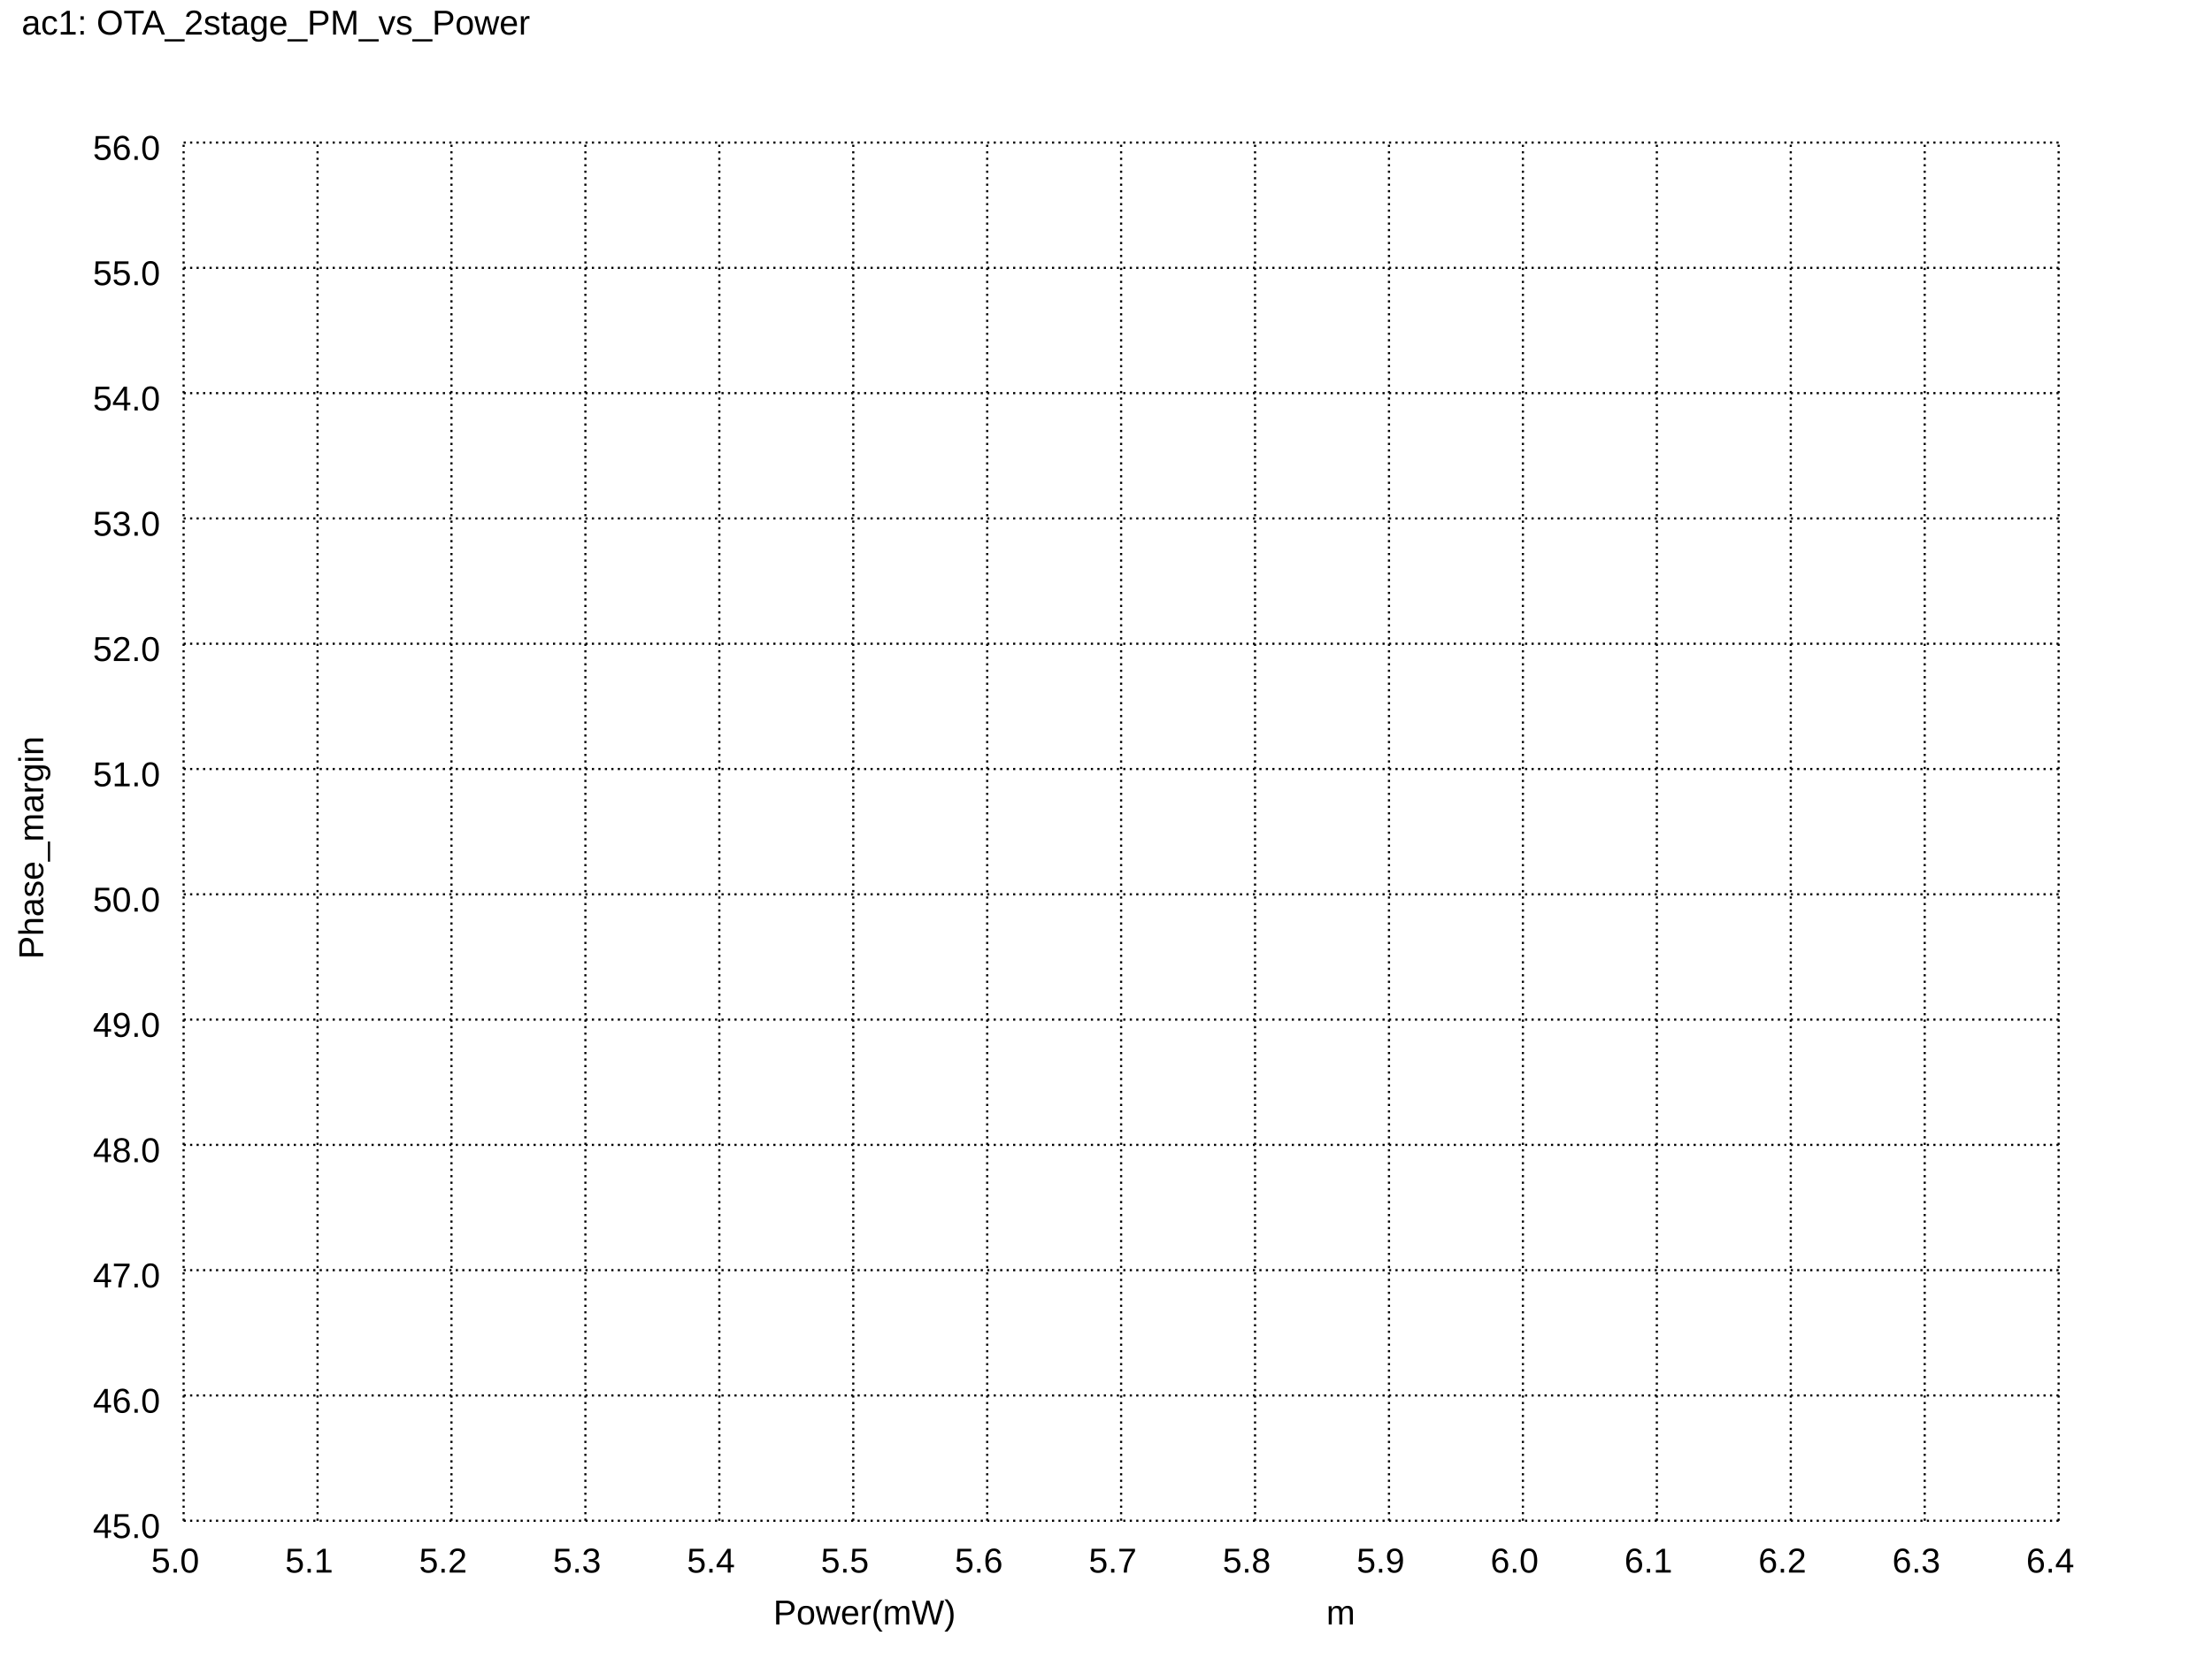
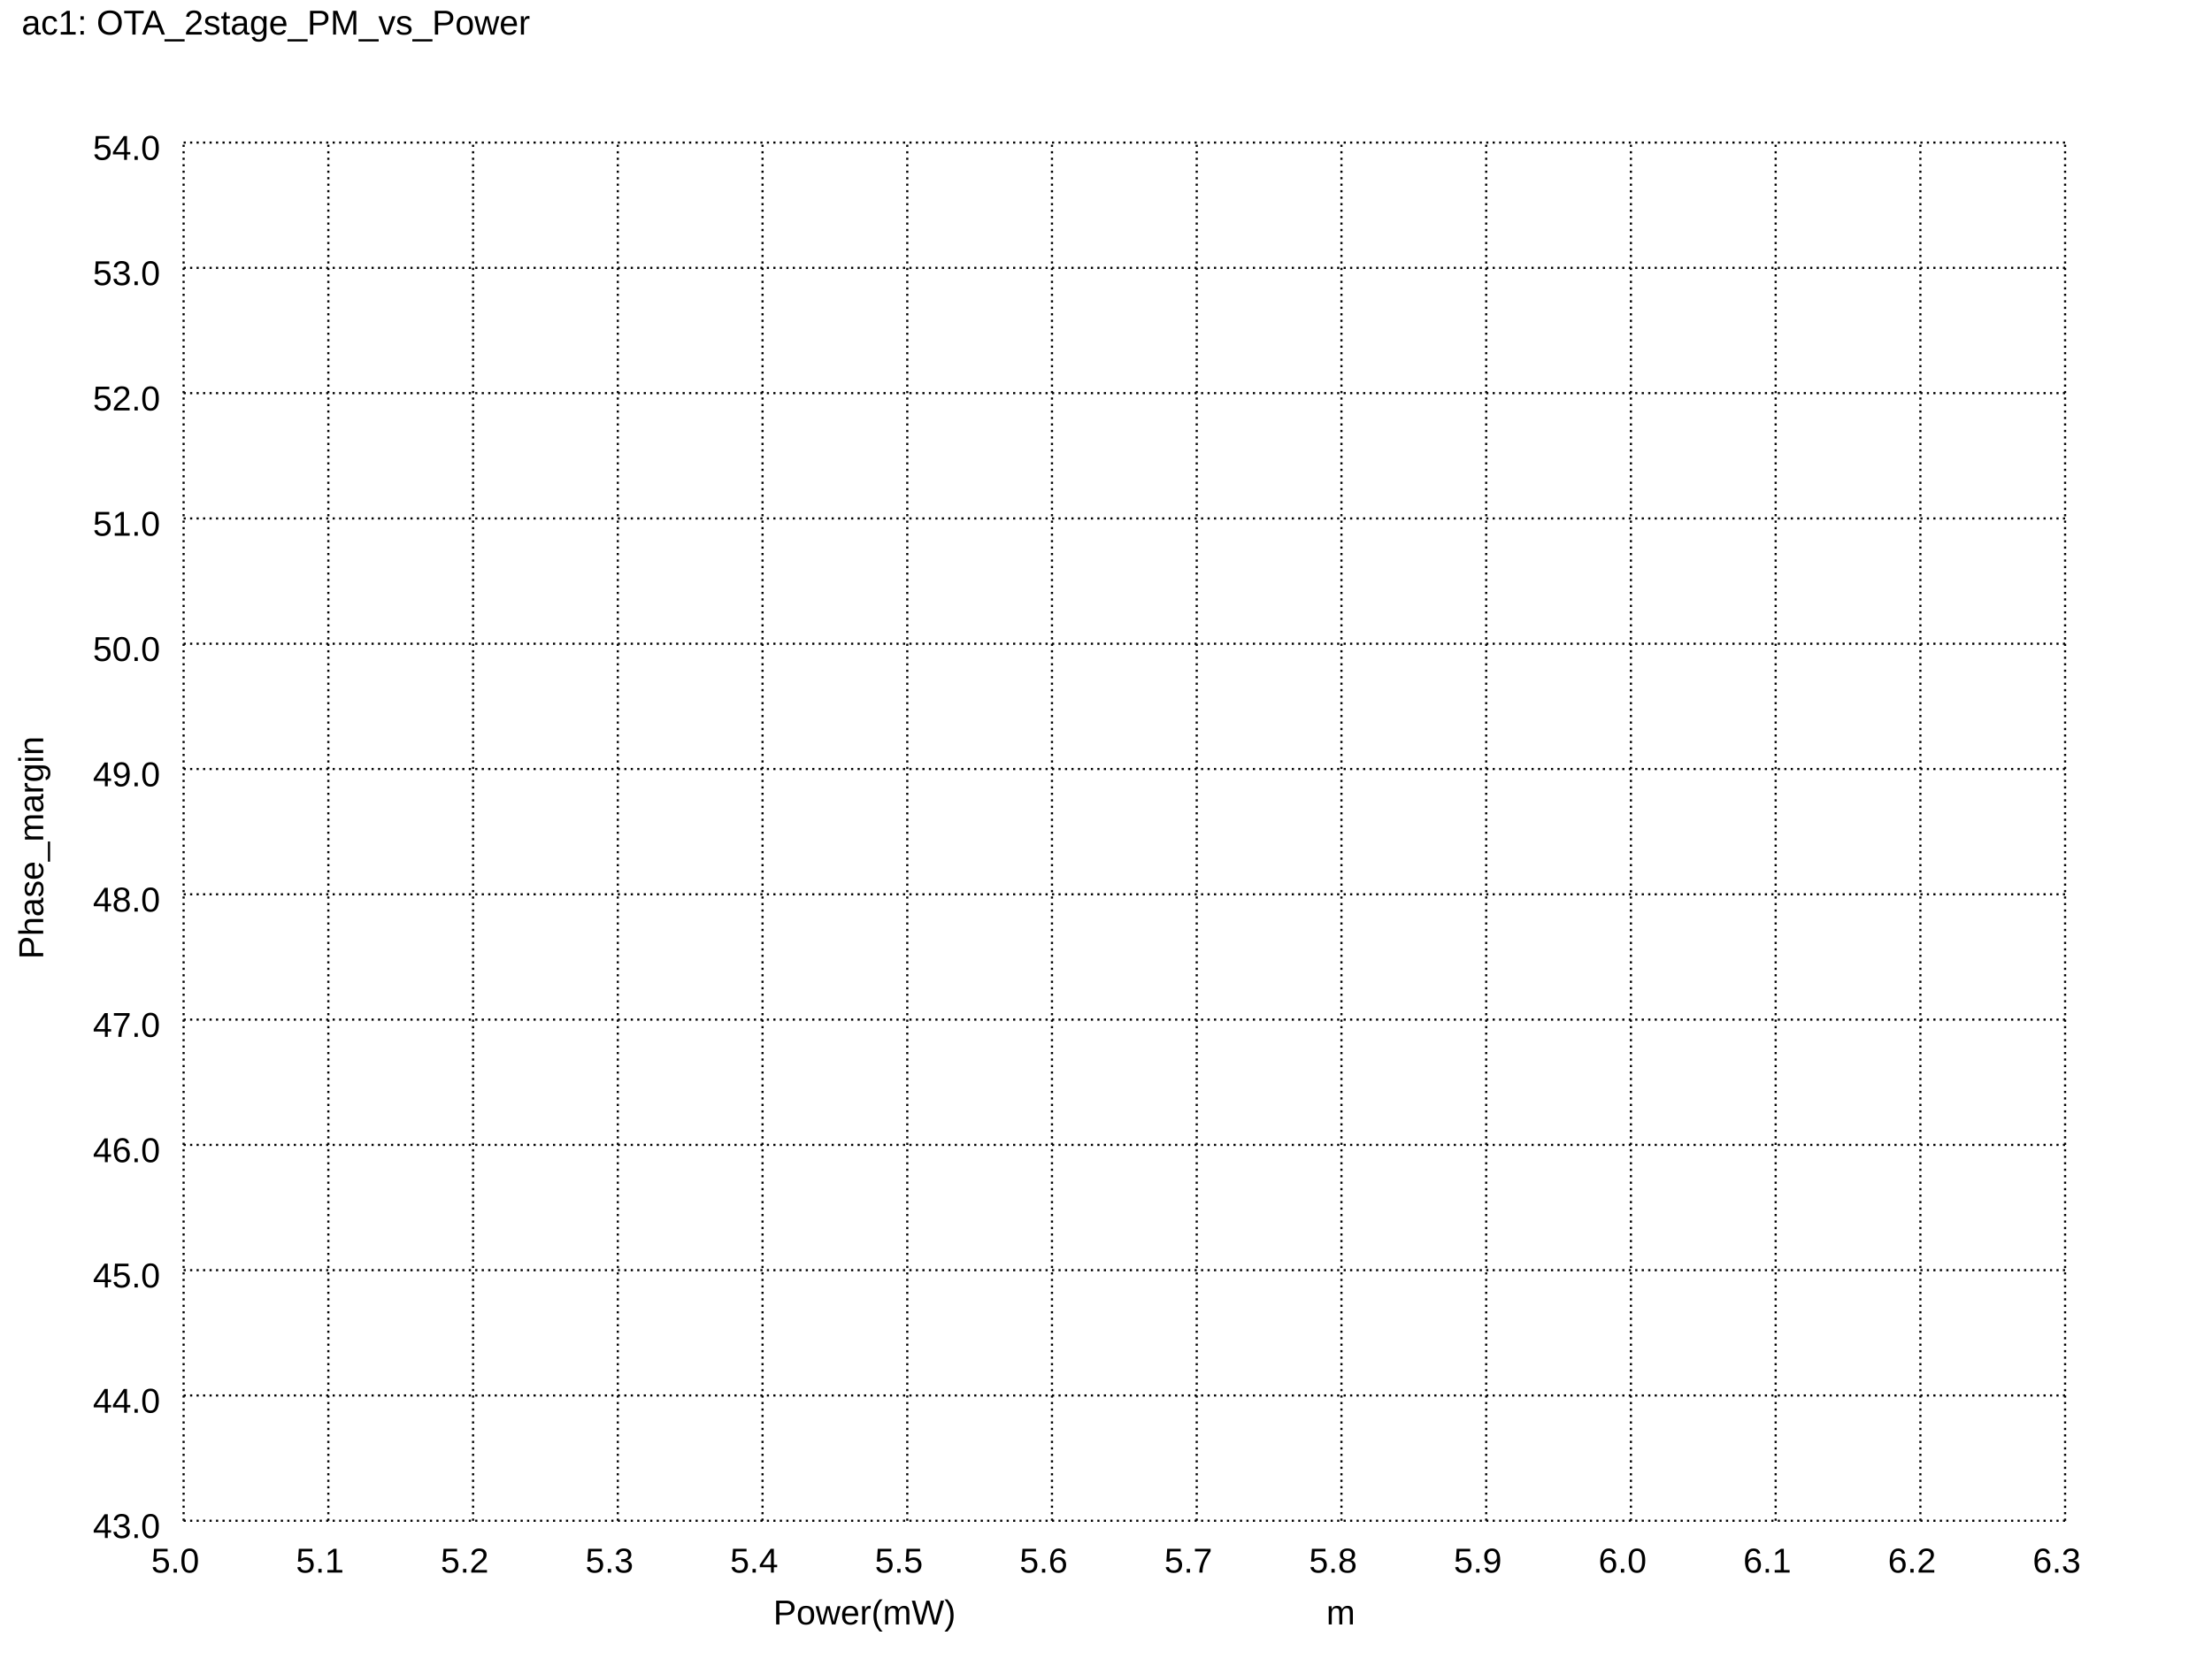
<svg xmlns="http://www.w3.org/2000/svg" version="1.1" width="100%" height="100%" viewBox="0 0 1024 768" style="fill: none; font-family: Arial;  font: Arial; ">
  <rect x="0" y="0" width="1024" height="768" fill="white" stroke="none" />
  <text stroke="none" fill="black" font-size="16" x="358" y="752">
Power(mW)
</text>
  <text transform="rotate(-90, 20, 444)" stroke="none" fill="black" font-size="16" x="20" y="444">
Phase_margin
</text>
  <text stroke="none" fill="black" font-size="16" x="10" y="16">
ac1: OTA_2stage_PM_vs_Power
</text>
  <path stroke="black" stroke-dasharray="1,2" d="M85 704l0 -638" />
  <text stroke="none" fill="black" font-size="16" x="70" y="728">
5.0
</text>
-   <path stroke="black" stroke-dasharray="1,2" d="M147 704l0 -638" />
-   <text stroke="none" fill="black" font-size="16" x="132" y="728">
+   <path stroke="black" stroke-dasharray="1,2" d="M152 704l0 -638" />
+   <text stroke="none" fill="black" font-size="16" x="137" y="728">
5.1
</text>
-   <path stroke="black" stroke-dasharray="1,2" d="M209 704l0 -638" />
-   <text stroke="none" fill="black" font-size="16" x="194" y="728">
+   <path stroke="black" stroke-dasharray="1,2" d="M219 704l0 -638" />
+   <text stroke="none" fill="black" font-size="16" x="204" y="728">
5.2
</text>
-   <path stroke="black" stroke-dasharray="1,2" d="M271 704l0 -638" />
-   <text stroke="none" fill="black" font-size="16" x="256" y="728">
+   <path stroke="black" stroke-dasharray="1,2" d="M286 704l0 -638" />
+   <text stroke="none" fill="black" font-size="16" x="271" y="728">
5.3
</text>
-   <path stroke="black" stroke-dasharray="1,2" d="M333 704l0 -638" />
-   <text stroke="none" fill="black" font-size="16" x="318" y="728">
+   <path stroke="black" stroke-dasharray="1,2" d="M353 704l0 -638" />
+   <text stroke="none" fill="black" font-size="16" x="338" y="728">
5.4
</text>
-   <path stroke="black" stroke-dasharray="1,2" d="M395 704l0 -638" />
-   <text stroke="none" fill="black" font-size="16" x="380" y="728">
+   <path stroke="black" stroke-dasharray="1,2" d="M420 704l0 -638" />
+   <text stroke="none" fill="black" font-size="16" x="405" y="728">
5.5
</text>
-   <path stroke="black" stroke-dasharray="1,2" d="M457 704l0 -638" />
-   <text stroke="none" fill="black" font-size="16" x="442" y="728">
+   <path stroke="black" stroke-dasharray="1,2" d="M487 704l0 -638" />
+   <text stroke="none" fill="black" font-size="16" x="472" y="728">
5.6
</text>
-   <path stroke="black" stroke-dasharray="1,2" d="M519 704l0 -638" />
-   <text stroke="none" fill="black" font-size="16" x="504" y="728">
+   <path stroke="black" stroke-dasharray="1,2" d="M554 704l0 -638" />
+   <text stroke="none" fill="black" font-size="16" x="539" y="728">
5.7
</text>
-   <path stroke="black" stroke-dasharray="1,2" d="M581 704l0 -638" />
-   <text stroke="none" fill="black" font-size="16" x="566" y="728">
+   <path stroke="black" stroke-dasharray="1,2" d="M621 704l0 -638" />
+   <text stroke="none" fill="black" font-size="16" x="606" y="728">
5.8
</text>
-   <path stroke="black" stroke-dasharray="1,2" d="M643 704l0 -638" />
-   <text stroke="none" fill="black" font-size="16" x="628" y="728">
+   <path stroke="black" stroke-dasharray="1,2" d="M688 704l0 -638" />
+   <text stroke="none" fill="black" font-size="16" x="673" y="728">
5.9
</text>
-   <path stroke="black" stroke-dasharray="1,2" d="M705 704l0 -638" />
-   <text stroke="none" fill="black" font-size="16" x="690" y="728">
+   <path stroke="black" stroke-dasharray="1,2" d="M755 704l0 -638" />
+   <text stroke="none" fill="black" font-size="16" x="740" y="728">
6.0
</text>
-   <path stroke="black" stroke-dasharray="1,2" d="M767 704l0 -638" />
-   <text stroke="none" fill="black" font-size="16" x="752" y="728">
+   <path stroke="black" stroke-dasharray="1,2" d="M822 704l0 -638" />
+   <text stroke="none" fill="black" font-size="16" x="807" y="728">
6.1
</text>
-   <path stroke="black" stroke-dasharray="1,2" d="M829 704l0 -638" />
-   <text stroke="none" fill="black" font-size="16" x="814" y="728">
+   <path stroke="black" stroke-dasharray="1,2" d="M889 704l0 -638" />
+   <text stroke="none" fill="black" font-size="16" x="874" y="728">
6.2
</text>
-   <path stroke="black" stroke-dasharray="1,2" d="M891 704l0 -638" />
-   <text stroke="none" fill="black" font-size="16" x="876" y="728">
+   <path stroke="black" stroke-dasharray="1,2" d="M956 704l0 -638" />
+   <text stroke="none" fill="black" font-size="16" x="941" y="728">
6.3
- </text>
-   <path stroke="black" stroke-dasharray="1,2" d="M953 704l0 -638" />
-   <text stroke="none" fill="black" font-size="16" x="938" y="728">
- 6.4
</text>
  <text stroke="none" fill="black" font-size="16" x="614" y="752">
m     
</text>
-   <path stroke="black" stroke-dasharray="1,2" d="M85 704l868 0" />
+   <path stroke="black" stroke-dasharray="1,2" d="M85 704l871 0" />
  <text stroke="none" fill="black" font-size="16" x="43" y="712">
+ 43.0
+ </text>
+   <path stroke="black" stroke-dasharray="1,2" d="M85 646l871 0" />
+   <text stroke="none" fill="black" font-size="16" x="43" y="654">
+ 44.0
+ </text>
+   <path stroke="black" stroke-dasharray="1,2" d="M85 588l871 0" />
+   <text stroke="none" fill="black" font-size="16" x="43" y="596">
45.0
</text>
-   <path stroke="black" stroke-dasharray="1,2" d="M85 646l868 0" />
-   <text stroke="none" fill="black" font-size="16" x="43" y="654">
+   <path stroke="black" stroke-dasharray="1,2" d="M85 530l871 0" />
+   <text stroke="none" fill="black" font-size="16" x="43" y="538">
46.0
</text>
-   <path stroke="black" stroke-dasharray="1,2" d="M85 588l868 0" />
-   <text stroke="none" fill="black" font-size="16" x="43" y="596">
+   <path stroke="black" stroke-dasharray="1,2" d="M85 472l871 0" />
+   <text stroke="none" fill="black" font-size="16" x="43" y="480">
47.0
</text>
-   <path stroke="black" stroke-dasharray="1,2" d="M85 530l868 0" />
-   <text stroke="none" fill="black" font-size="16" x="43" y="538">
+   <path stroke="black" stroke-dasharray="1,2" d="M85 414l871 0" />
+   <text stroke="none" fill="black" font-size="16" x="43" y="422">
48.0
</text>
-   <path stroke="black" stroke-dasharray="1,2" d="M85 472l868 0" />
-   <text stroke="none" fill="black" font-size="16" x="43" y="480">
+   <path stroke="black" stroke-dasharray="1,2" d="M85 356l871 0" />
+   <text stroke="none" fill="black" font-size="16" x="43" y="364">
49.0
</text>
-   <path stroke="black" stroke-dasharray="1,2" d="M85 414l868 0" />
-   <text stroke="none" fill="black" font-size="16" x="43" y="422">
+   <path stroke="black" stroke-dasharray="1,2" d="M85 298l871 0" />
+   <text stroke="none" fill="black" font-size="16" x="43" y="306">
50.0
</text>
-   <path stroke="black" stroke-dasharray="1,2" d="M85 356l868 0" />
-   <text stroke="none" fill="black" font-size="16" x="43" y="364">
+   <path stroke="black" stroke-dasharray="1,2" d="M85 240l871 0" />
+   <text stroke="none" fill="black" font-size="16" x="43" y="248">
51.0
</text>
-   <path stroke="black" stroke-dasharray="1,2" d="M85 298l868 0" />
-   <text stroke="none" fill="black" font-size="16" x="43" y="306">
+   <path stroke="black" stroke-dasharray="1,2" d="M85 182l871 0" />
+   <text stroke="none" fill="black" font-size="16" x="43" y="190">
52.0
</text>
-   <path stroke="black" stroke-dasharray="1,2" d="M85 240l868 0" />
-   <text stroke="none" fill="black" font-size="16" x="43" y="248">
+   <path stroke="black" stroke-dasharray="1,2" d="M85 124l871 0" />
+   <text stroke="none" fill="black" font-size="16" x="43" y="132">
53.0
</text>
-   <path stroke="black" stroke-dasharray="1,2" d="M85 182l868 0" />
-   <text stroke="none" fill="black" font-size="16" x="43" y="190">
+   <path stroke="black" stroke-dasharray="1,2" d="M85 66l871 0" />
+   <text stroke="none" fill="black" font-size="16" x="43" y="74">
54.0
- </text>
-   <path stroke="black" stroke-dasharray="1,2" d="M85 124l868 0" />
-   <text stroke="none" fill="black" font-size="16" x="43" y="132">
- 55.0
- </text>
-   <path stroke="black" stroke-dasharray="1,2" d="M85 66l868 0" />
-   <text stroke="none" fill="black" font-size="16" x="43" y="74">
- 56.0
</text>
  <text stroke="none" fill="black" font-size="16" x="10" y="32">
     
</text>
</svg>
